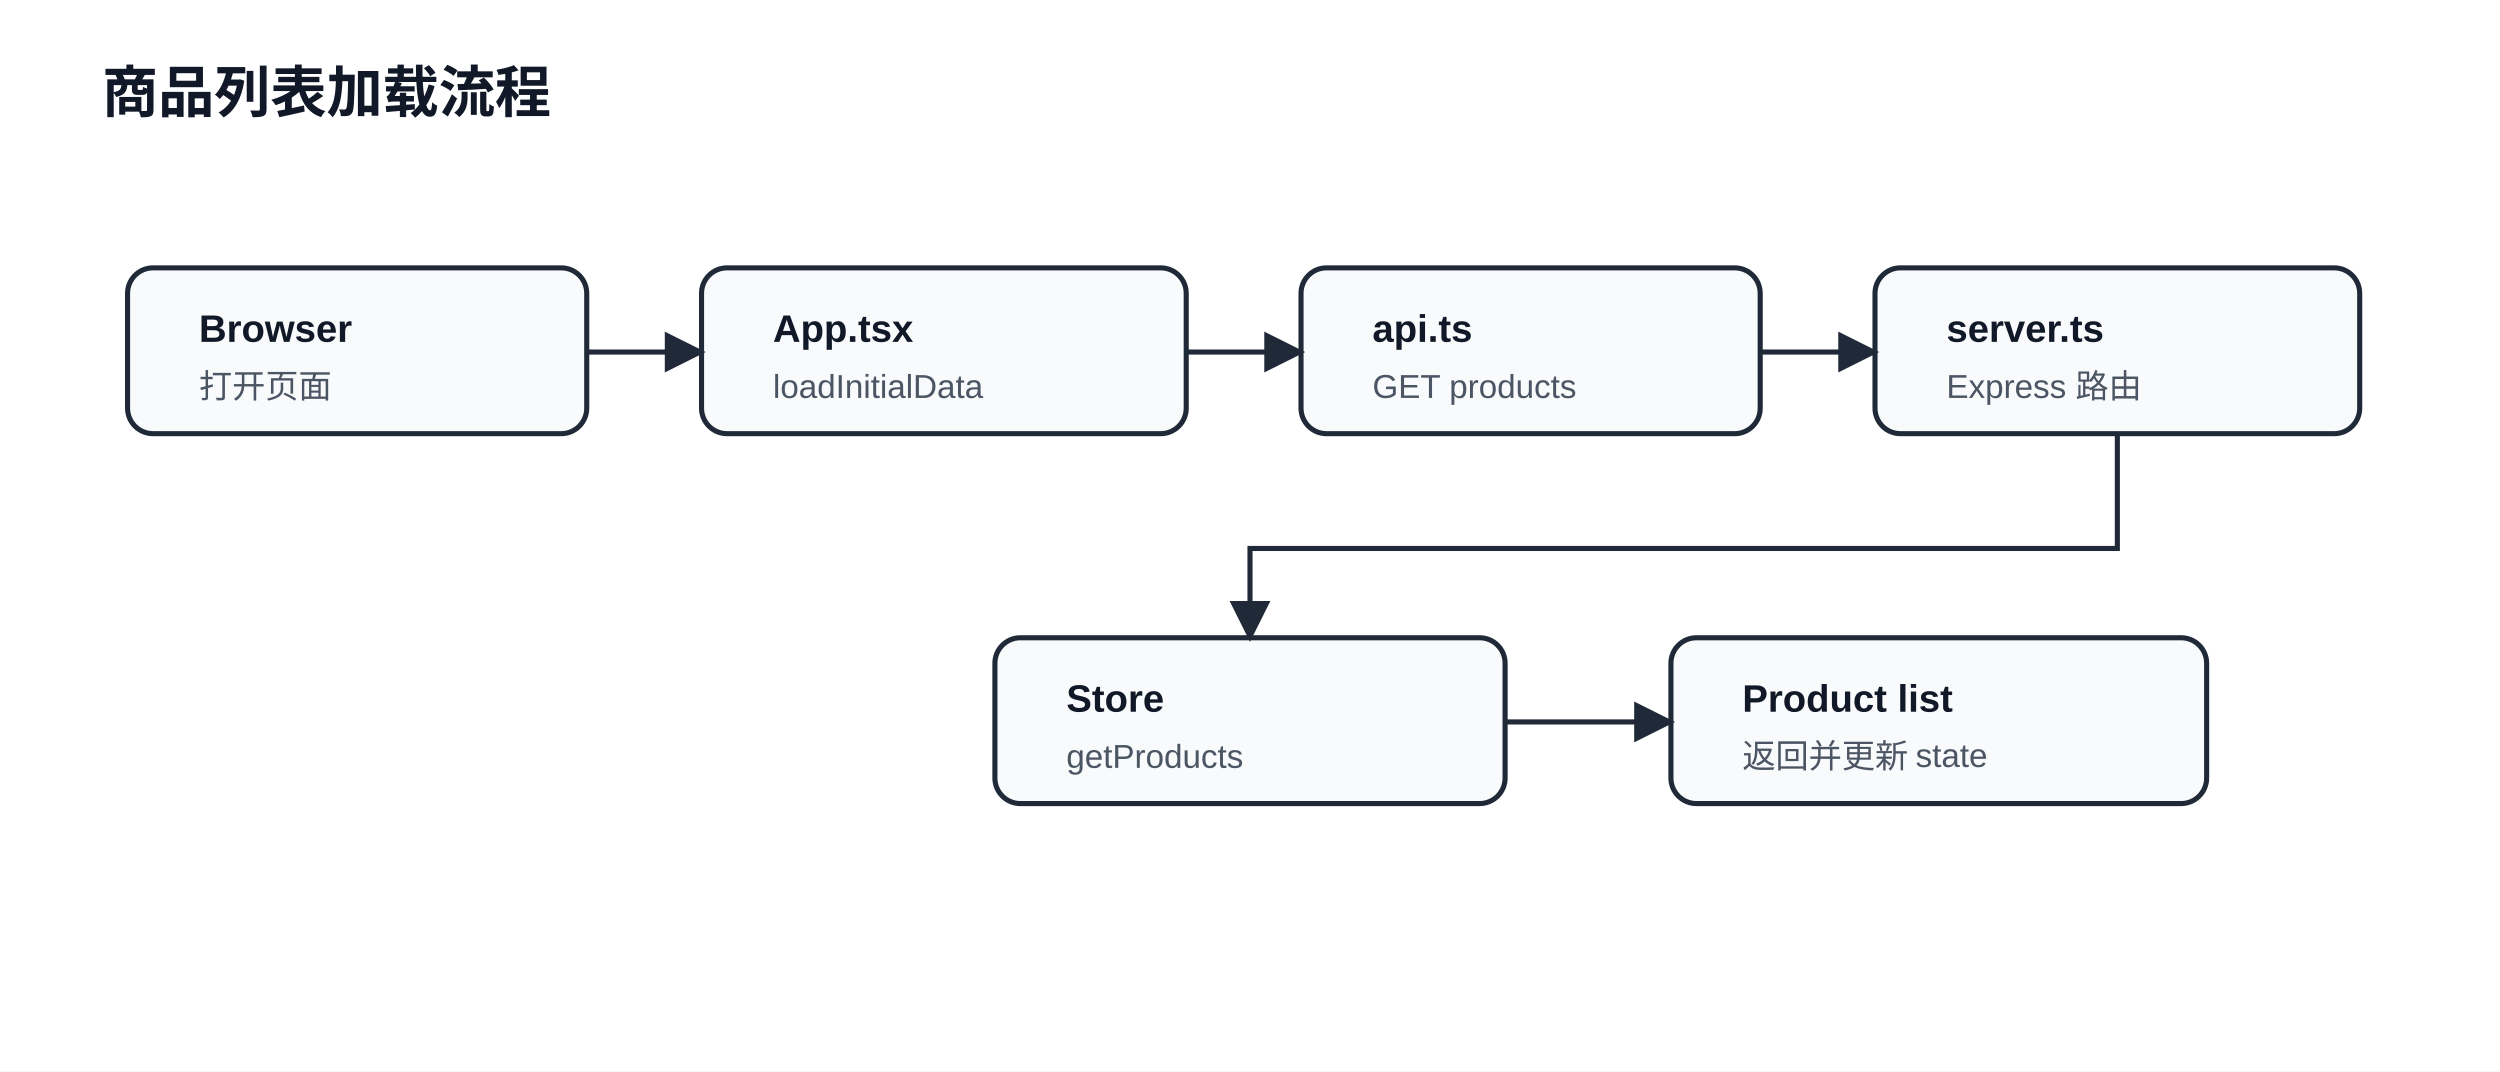
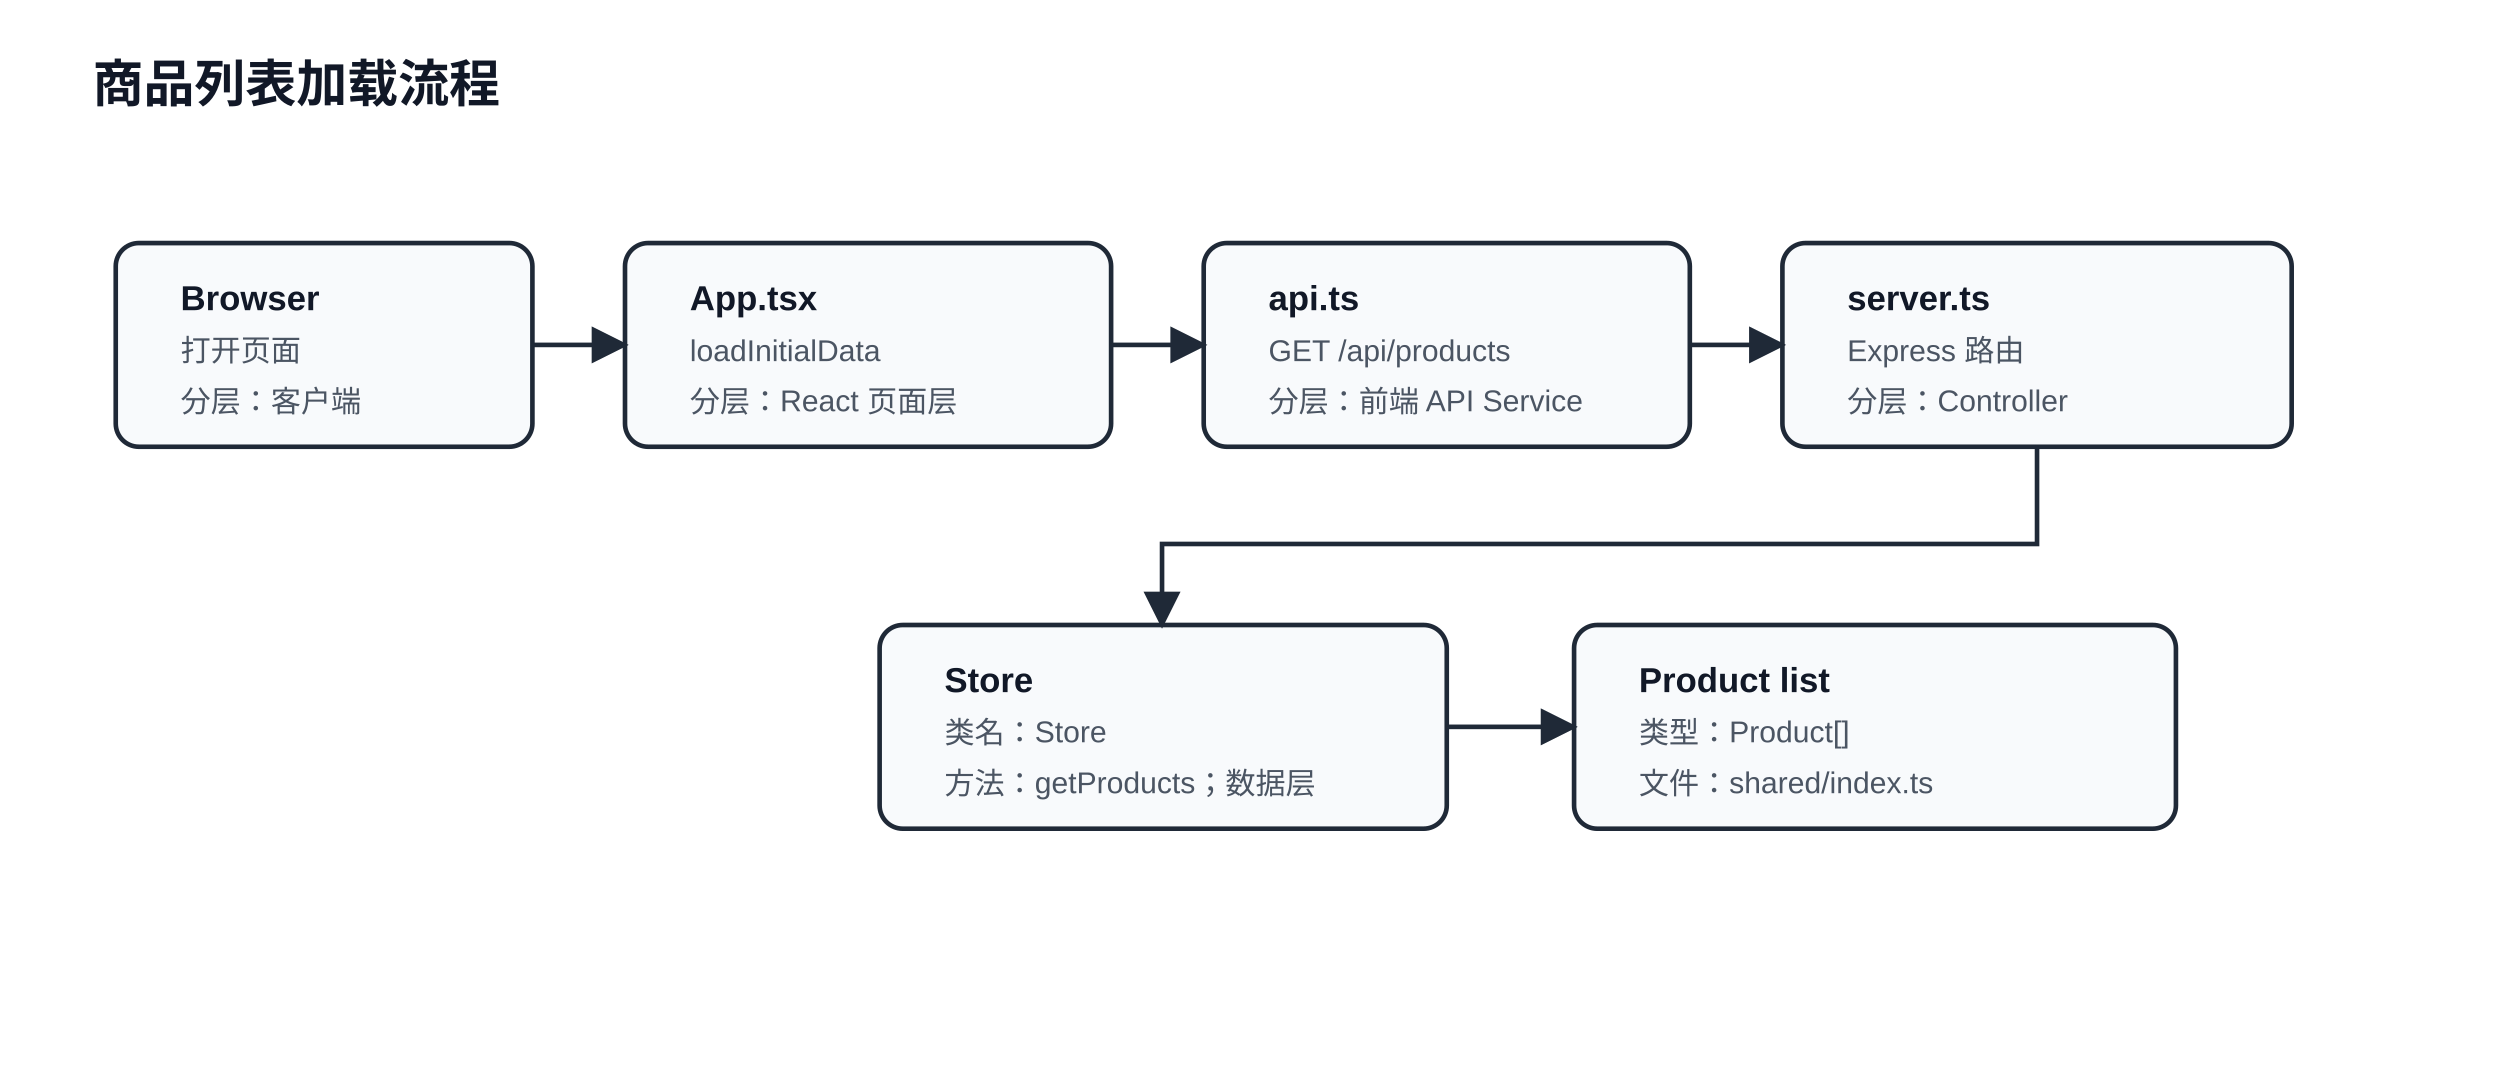
- <svg xmlns="http://www.w3.org/2000/svg" width="980" height="420" viewBox="0 0 980 420" role="img" aria-labelledby="title desc">
+ <svg xmlns="http://www.w3.org/2000/svg" width="1080" height="470" viewBox="0 0 1080 470" role="img" aria-labelledby="title desc">
  <defs>
    <marker id="arrow" viewBox="0 0 10 10" refX="9" refY="5" markerWidth="8" markerHeight="8" orient="auto">
      <path d="M 0 0 L 10 5 L 0 10 z" fill="#1f2937" />
    </marker>
    <style>
      .title { font: 700 22px Arial, sans-serif; fill: #111827; }
      .box { fill: #f8fafc; stroke: #1f2937; stroke-width: 2; rx: 10; }
      .txt { font: 700 15px Arial, sans-serif; fill: #111827; }
      .sub { font: 400 13px Arial, sans-serif; fill: #4b5563; }
      .arrow { stroke: #1f2937; stroke-width: 2; fill: none; marker-end: url(#arrow); }
    </style>
  </defs>
-   <rect width="980" height="420" fill="#ffffff" />
+   <rect width="1080" height="470" fill="#ffffff" />
  <text x="40" y="44" class="title">商品列表加载流程</text>
-   <rect x="50" y="105" width="180" height="65" class="box" />
+   <rect x="50" y="105" width="180" height="88" class="box" />
  <text x="78" y="134" class="txt">Browser</text>
  <text x="78" y="156" class="sub">打开页面</text>
-   <rect x="275" y="105" width="190" height="65" class="box" />
-   <text x="303" y="134" class="txt">App.tsx</text>
-   <text x="303" y="156" class="sub">loadInitialData</text>
-   <rect x="510" y="105" width="180" height="65" class="box" />
-   <text x="538" y="134" class="txt">api.ts</text>
-   <text x="538" y="156" class="sub">GET products</text>
-   <rect x="735" y="105" width="190" height="65" class="box" />
-   <text x="763" y="134" class="txt">server.ts</text>
-   <text x="763" y="156" class="sub">Express 路由</text>
-   <rect x="390" y="250" width="200" height="65" class="box" />
-   <text x="418" y="279" class="txt">Store</text>
-   <text x="418" y="301" class="sub">getProducts</text>
-   <rect x="655" y="250" width="210" height="65" class="box" />
-   <text x="683" y="279" class="txt">Product list</text>
-   <text x="683" y="301" class="sub">返回并更新 state</text>
-   <path d="M 230 138 L 275 138" class="arrow" />
-   <path d="M 465 138 L 510 138" class="arrow" />
-   <path d="M 690 138 L 735 138" class="arrow" />
-   <path d="M 830 170 L 830 215 L 490 215 L 490 250" class="arrow" />
-   <path d="M 590 283 L 655 283" class="arrow" />
+   <text x="78" y="178" class="sub">分层：客户端</text>
+   <rect x="270" y="105" width="210" height="88" class="box" />
+   <text x="298" y="134" class="txt">App.tsx</text>
+   <text x="298" y="156" class="sub">loadInitialData</text>
+   <text x="298" y="178" class="sub">分层：React 页面层</text>
+   <rect x="520" y="105" width="210" height="88" class="box" />
+   <text x="548" y="134" class="txt">api.ts</text>
+   <text x="548" y="156" class="sub">GET /api/products</text>
+   <text x="548" y="178" class="sub">分层：前端 API Service</text>
+   <rect x="770" y="105" width="220" height="88" class="box" />
+   <text x="798" y="134" class="txt">server.ts</text>
+   <text x="798" y="156" class="sub">Express 路由</text>
+   <text x="798" y="178" class="sub">分层：Controller</text>
+   <rect x="380" y="270" width="245" height="88" class="box" />
+   <text x="408" y="299" class="txt">Store</text>
+   <text x="408" y="321" class="sub">类名：Store</text>
+   <text x="408" y="343" class="sub">方法：getProducts；数据层</text>
+   <rect x="680" y="270" width="260" height="88" class="box" />
+   <text x="708" y="299" class="txt">Product list</text>
+   <text x="708" y="321" class="sub">类型：Product[]</text>
+   <text x="708" y="343" class="sub">文件：shared/index.ts</text>
+   <path d="M 230 149 L 270 149" class="arrow" />
+   <path d="M 480 149 L 520 149" class="arrow" />
+   <path d="M 730 149 L 770 149" class="arrow" />
+   <path d="M 880 193 L 880 235 L 502 235 L 502 270" class="arrow" />
+   <path d="M 625 314 L 680 314" class="arrow" />
</svg>
